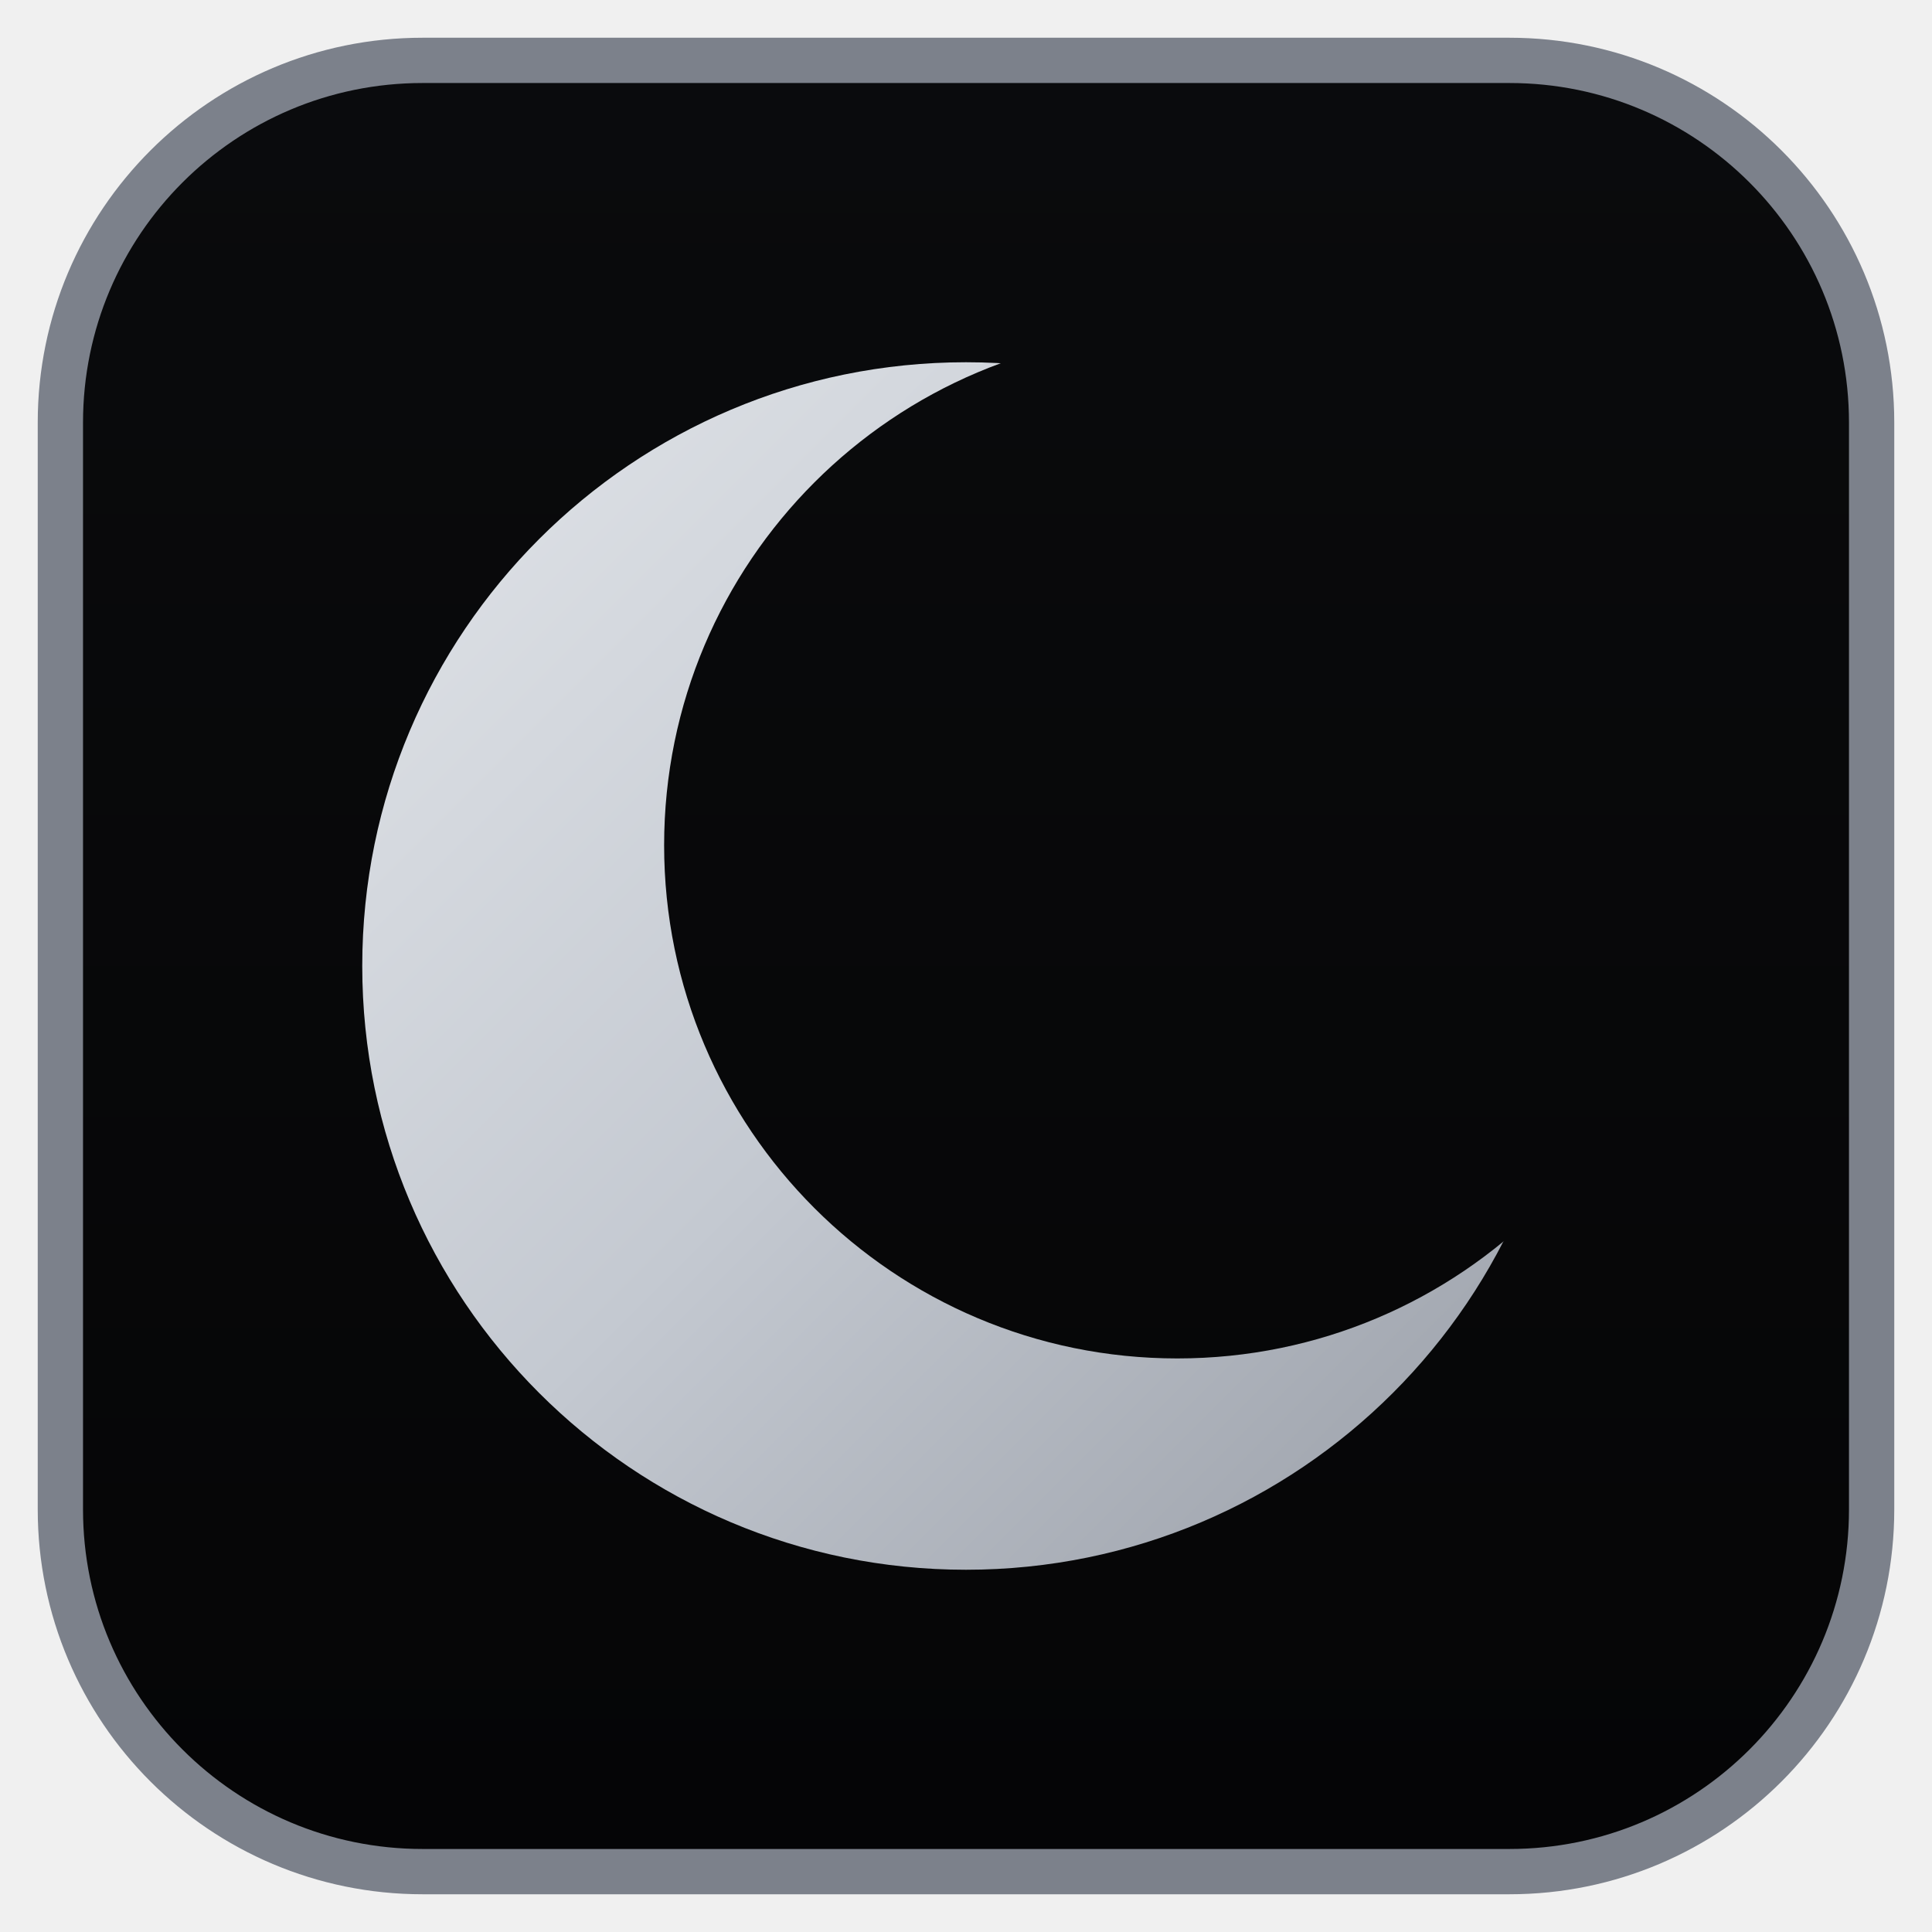
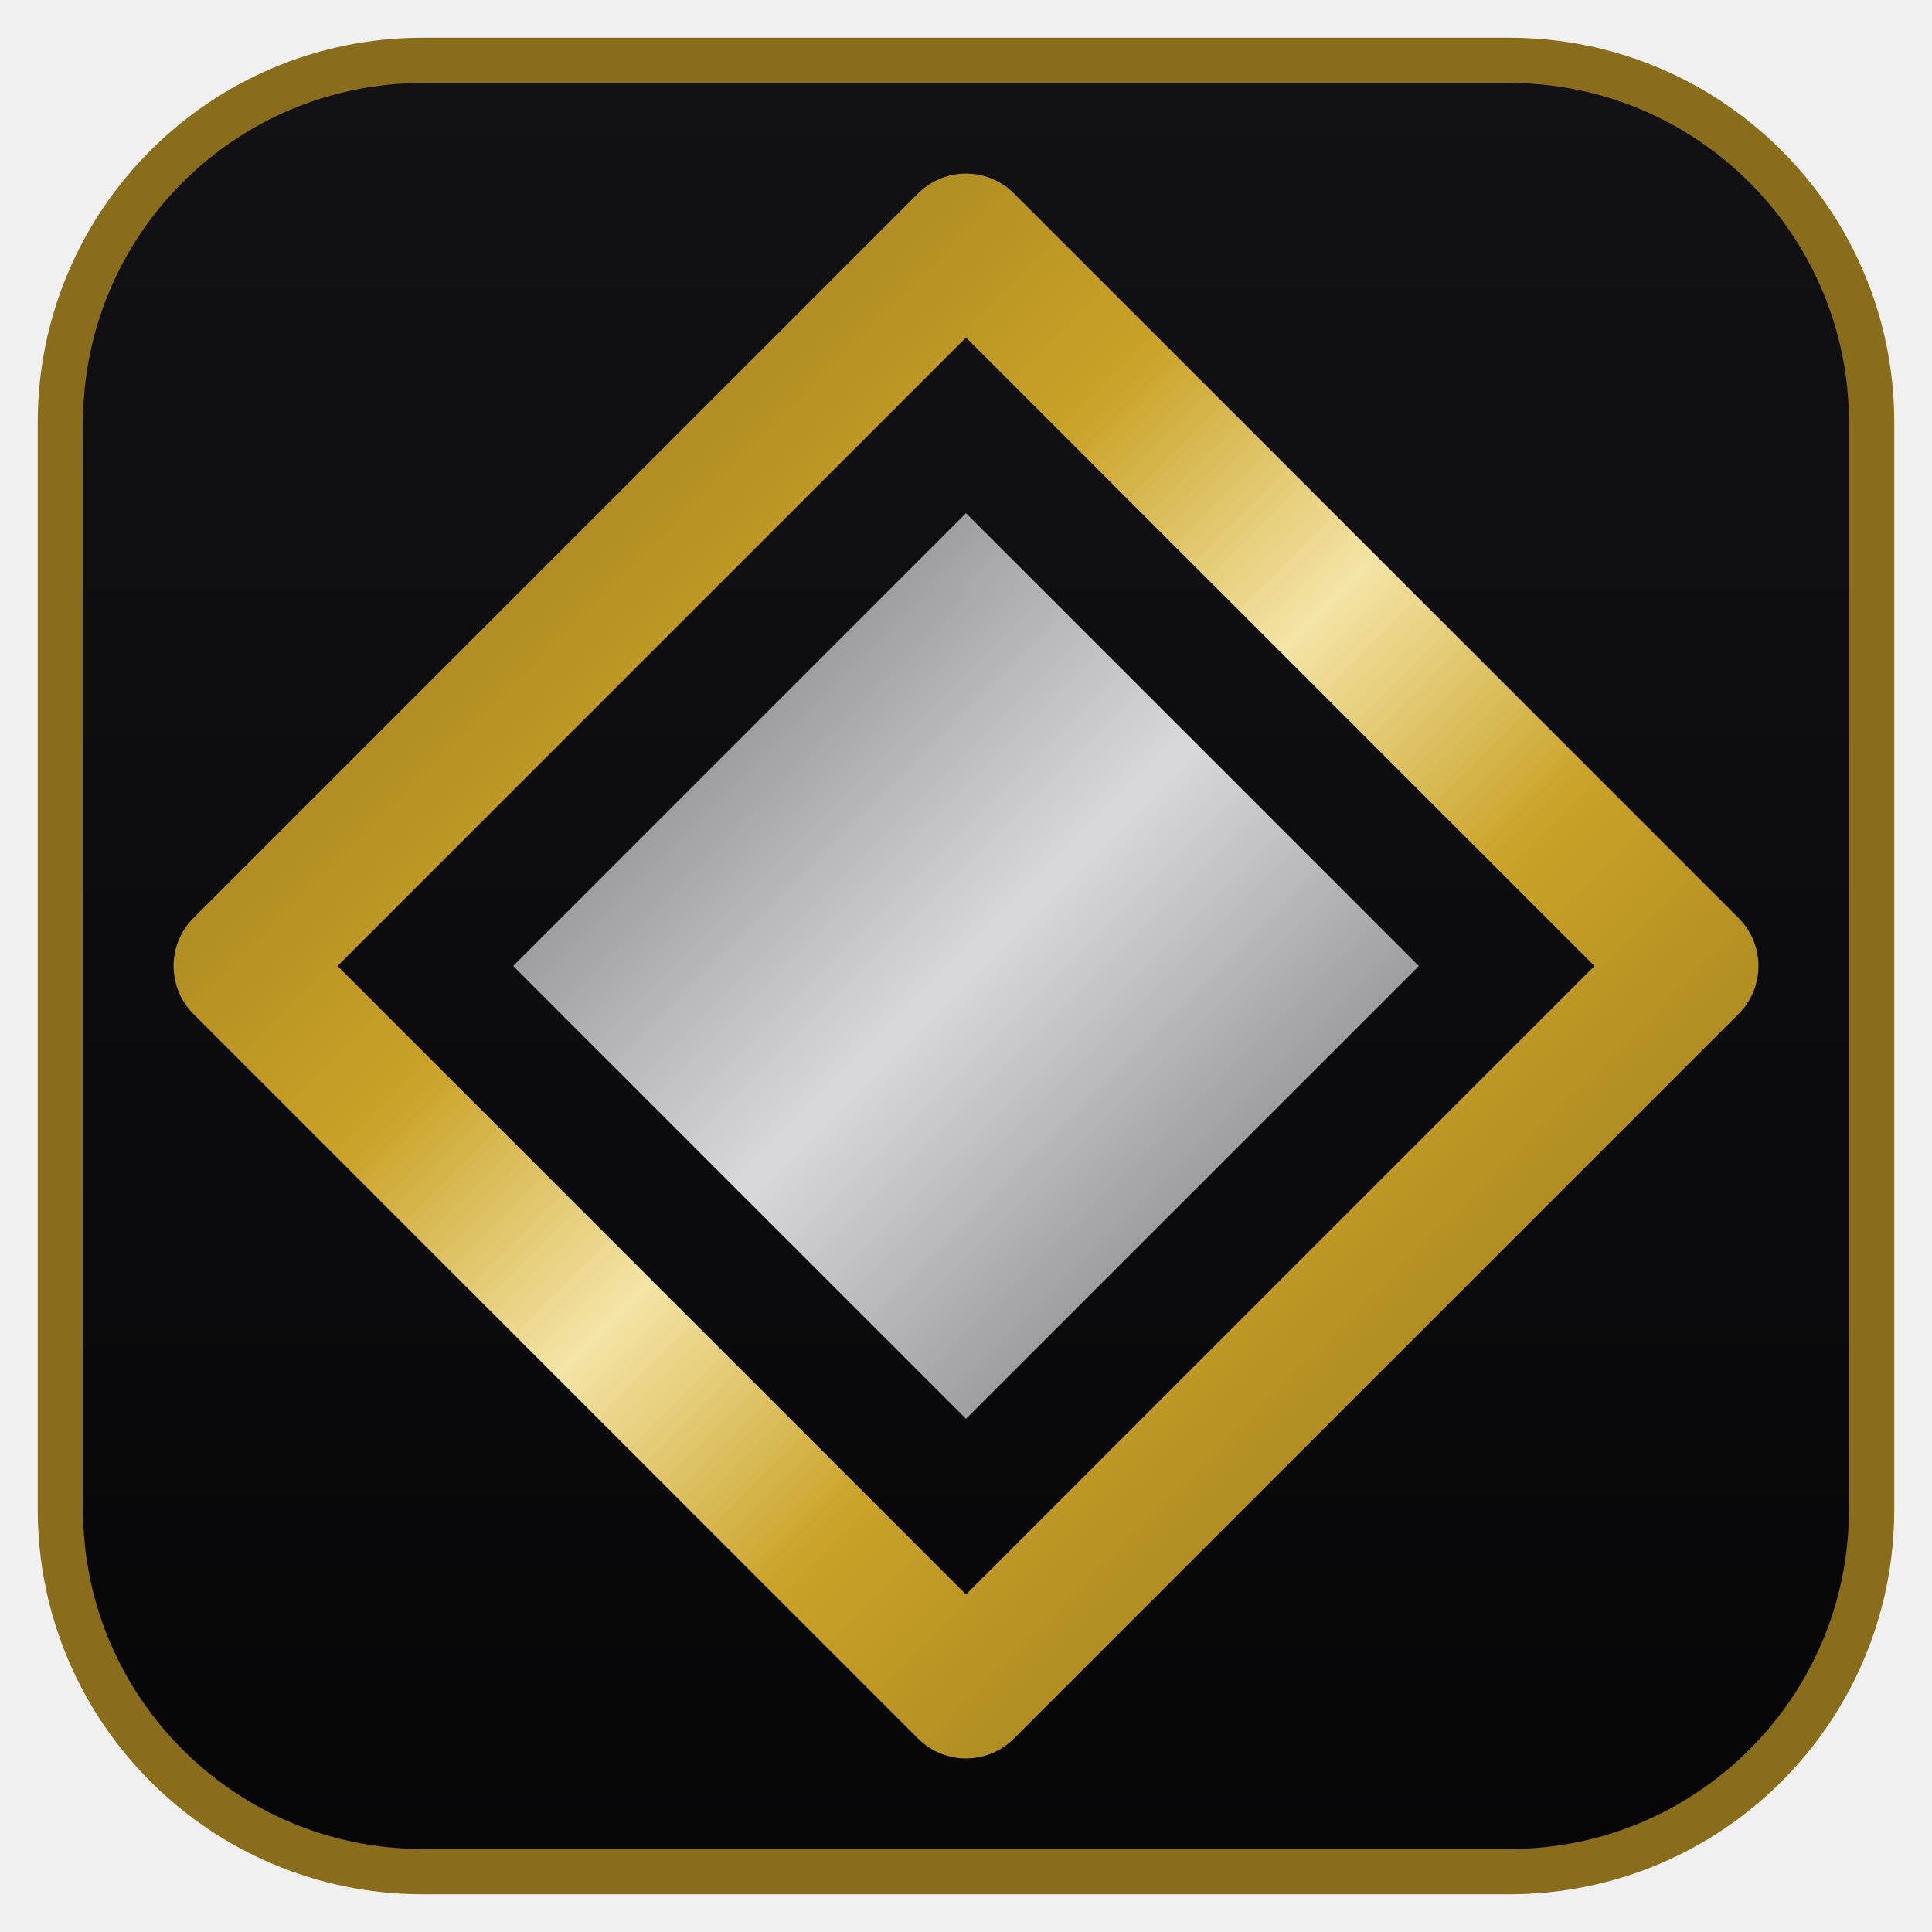
<svg xmlns="http://www.w3.org/2000/svg" viewBox="0 0 64 64">
  <defs>
    <linearGradient id="fav-bg" x1="0" y1="0" x2="0" y2="1">
-       <stop offset="0%" stop-color="#0a0b0d" />
-       <stop offset="100%" stop-color="#050506" />
+       <stop offset="0%" stop-color="#121216" />
+       <stop offset="100%" stop-color="#060607" />
    </linearGradient>
-     <linearGradient id="fav-silver" x1="0" y1="0" x2="1" y2="1">
-       <stop offset="0%" stop-color="#f4f6f8" />
-       <stop offset="50%" stop-color="#c4c9d1" />
-       <stop offset="100%" stop-color="#7c818b" />
+     <linearGradient id="fav-gold" x1="0" y1="0" x2="1" y2="1">
+       <stop offset="0%" stop-color="#8A6D1B" />
+       <stop offset="35%" stop-color="#C9A227" />
+       <stop offset="50%" stop-color="#F4E4A6" />
+       <stop offset="65%" stop-color="#C9A227" />
+       <stop offset="100%" stop-color="#8A6D1B" />
    </linearGradient>
-     <mask id="fav-crescent">
-       <circle cx="32" cy="32" r="20" fill="white" />
-       <circle cx="39" cy="28" r="17" fill="black" />
-     </mask>
+     <linearGradient id="fav-chrome" x1="0" y1="0" x2="1" y2="1">
+       <stop offset="0%" stop-color="#6E6E73" />
+       <stop offset="50%" stop-color="#F0F0F2" />
+       <stop offset="100%" stop-color="#6E6E73" />
+     </linearGradient>
  </defs>
-   <rect x="2" y="2" width="60" height="60" rx="12" fill="url(#fav-bg)" stroke="#7c818b" stroke-width="1.5" />
-   <rect width="64" height="64" fill="url(#fav-silver)" mask="url(#fav-crescent)" />
+   <rect x="2" y="2" width="60" height="60" rx="12" fill="url(#fav-bg)" stroke="#8A6D1B" stroke-width="1.5" />
+   <polygon points="32,8 56,32 32,56 8,32" fill="none" stroke="url(#fav-gold)" stroke-width="4.5" stroke-linejoin="round" />
+   <polygon points="32,17 47,32 32,47 17,32" fill="url(#fav-chrome)" fill-opacity="0.9" />
</svg>
